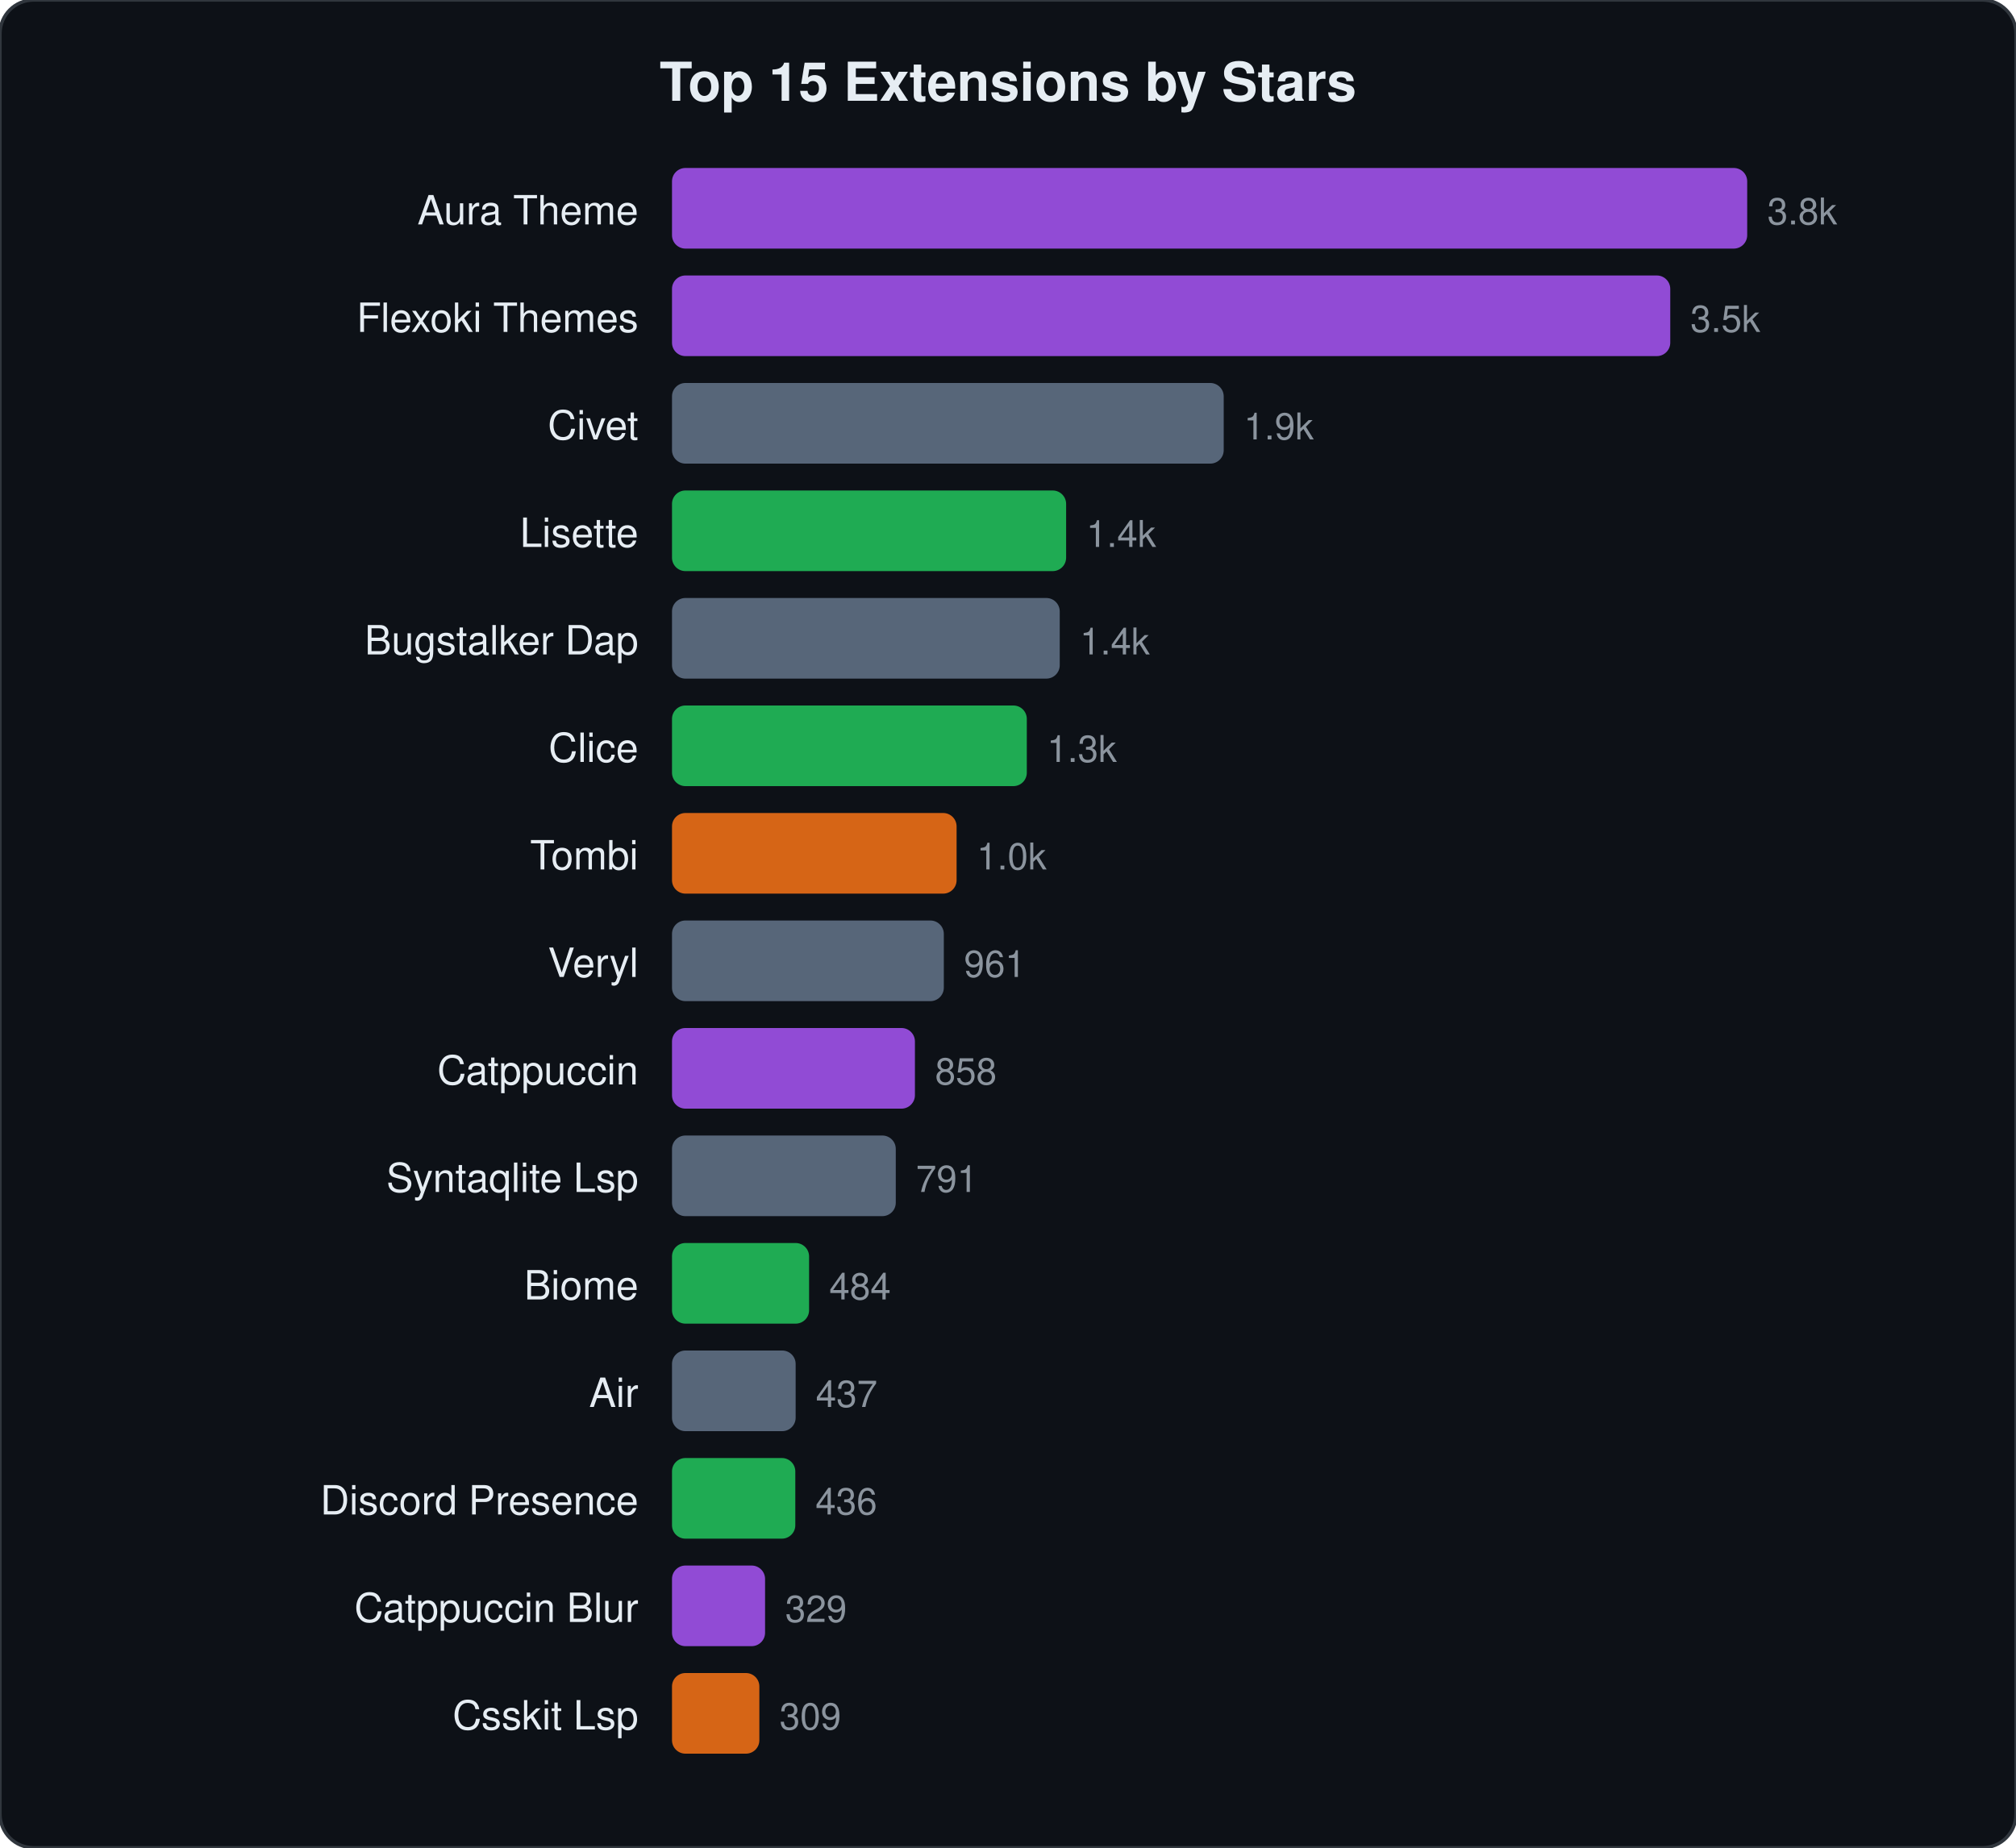
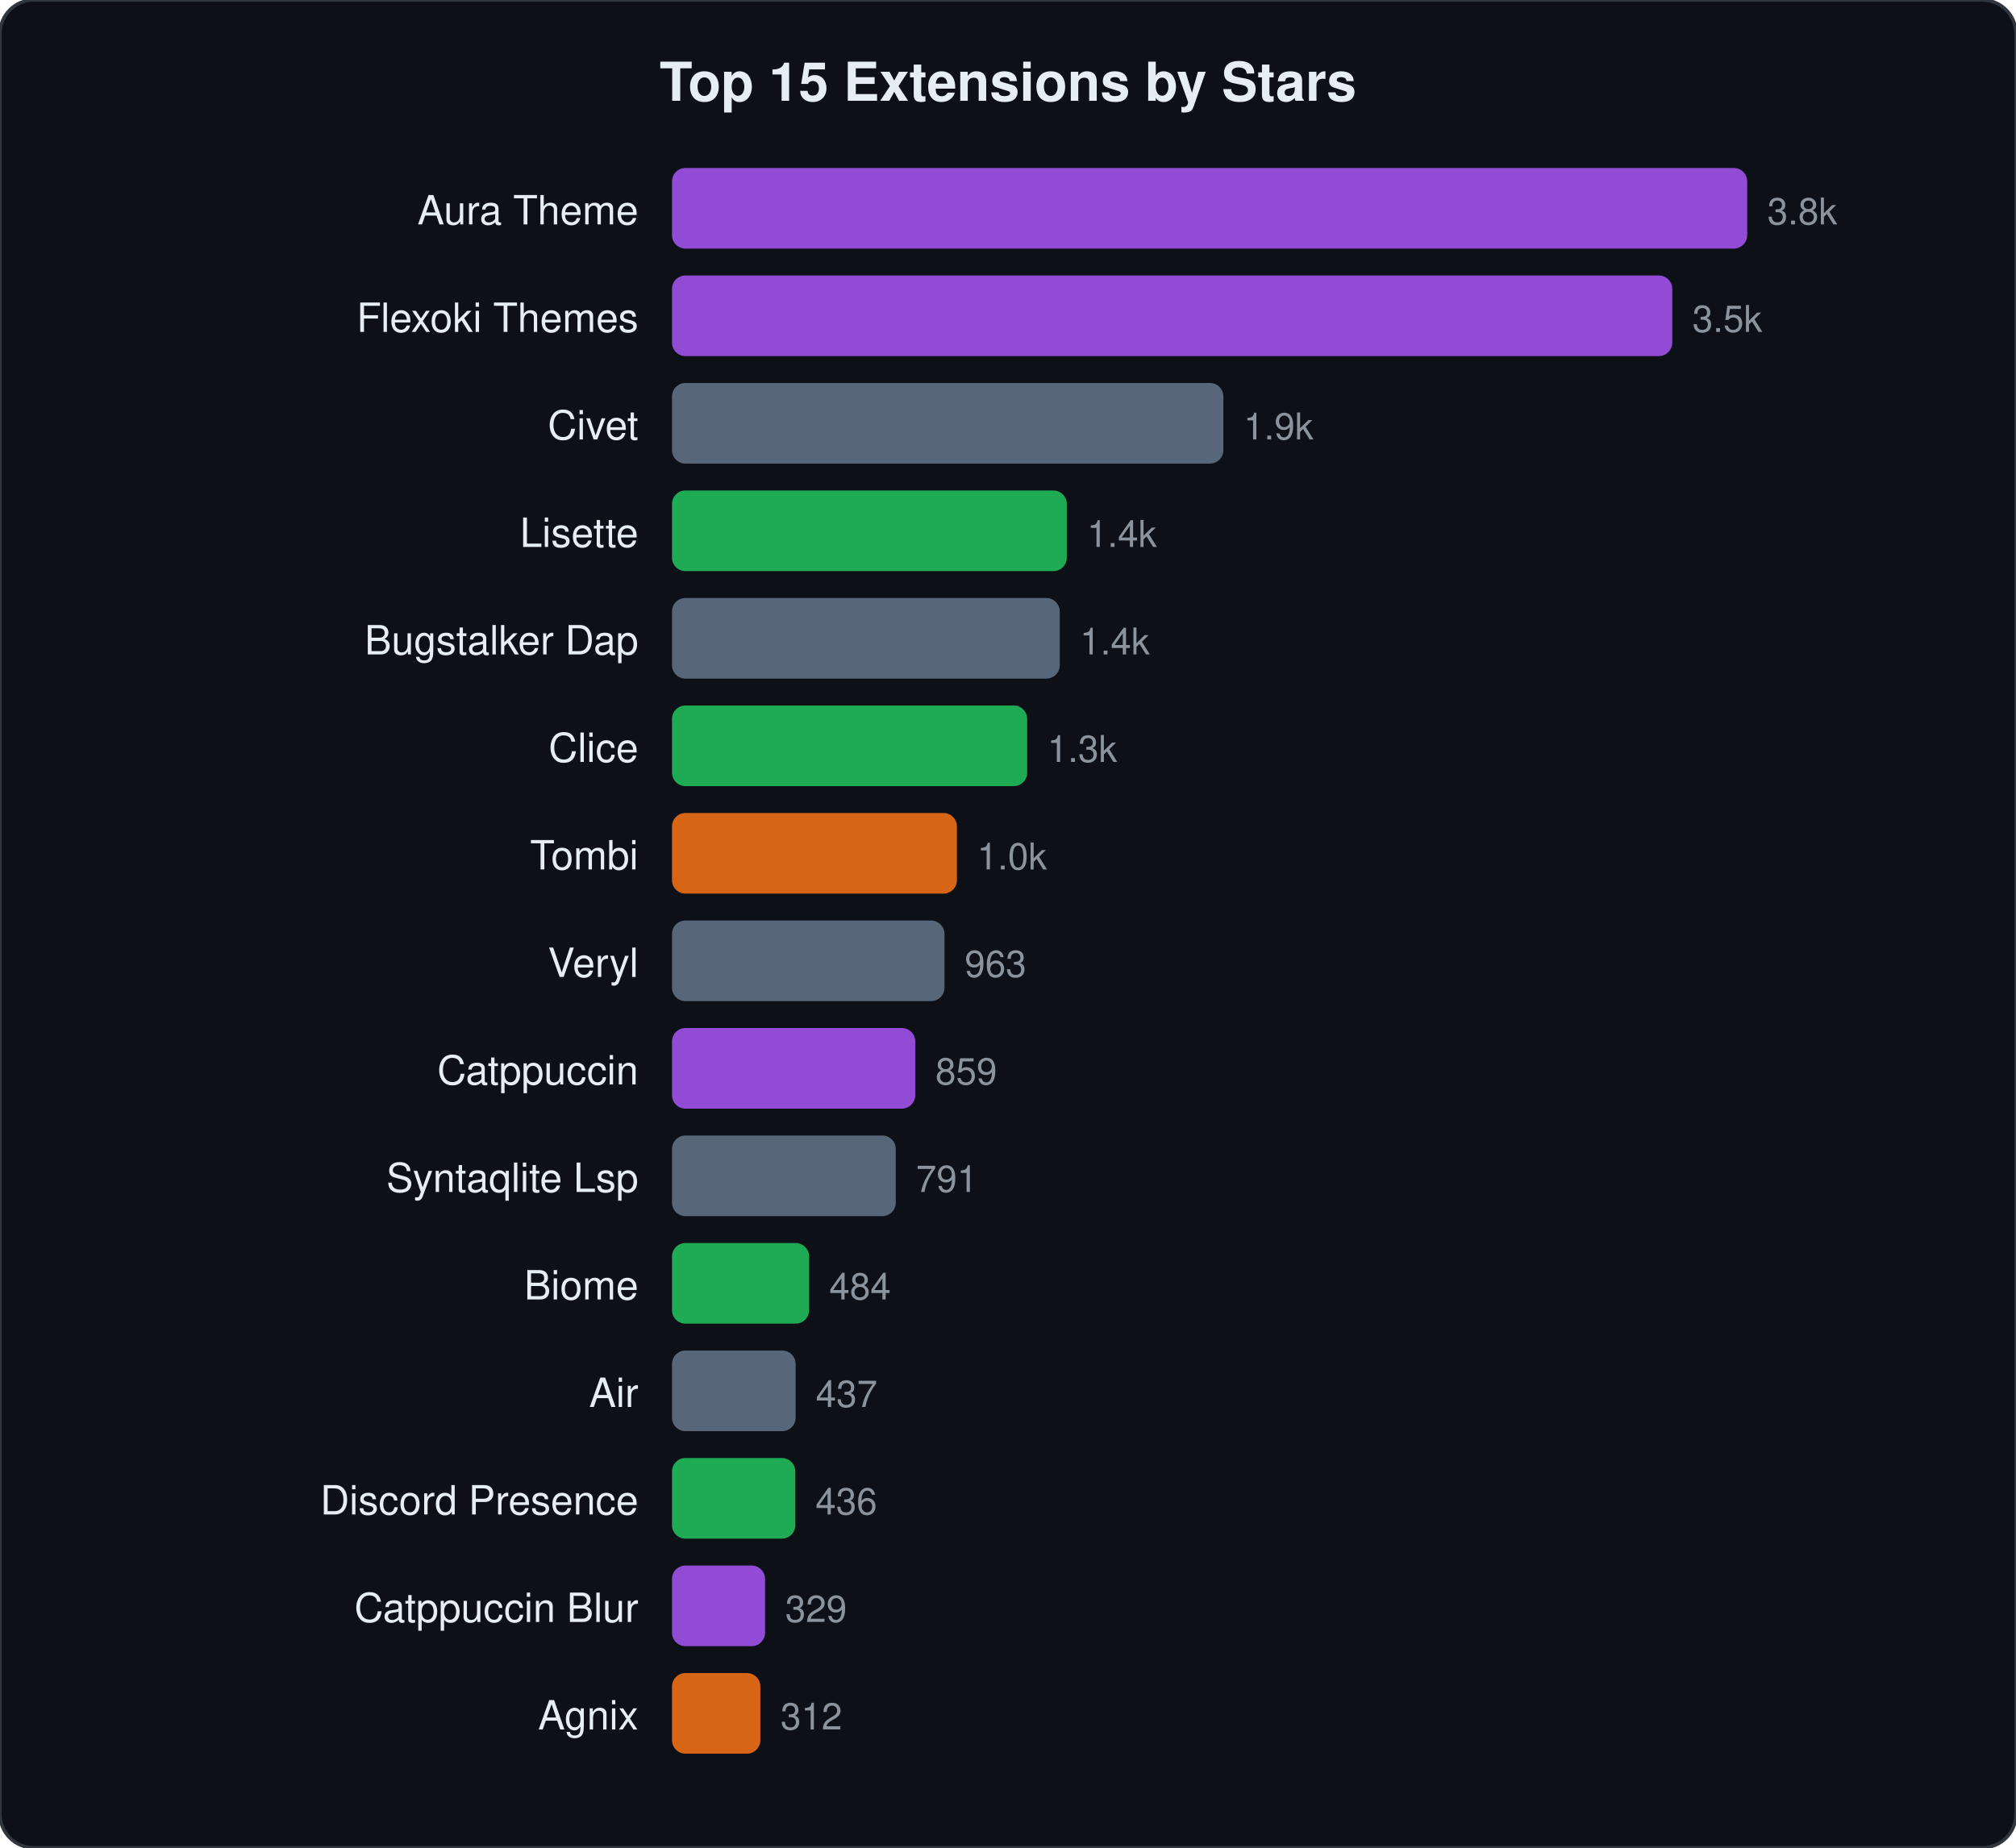
<svg xmlns="http://www.w3.org/2000/svg" viewBox="0 0 600 550" width="600" height="550">
  <style>text{font-family:-apple-system,BlinkMacSystemFont,"Segoe UI",Helvetica,Arial,sans-serif;fill:#e6edf3}.name{font-size:12px}.stars{font-size:11px;fill:#8b949e}.title{font-size:16px;font-weight:600}</style>
  <rect width="600" height="550" rx="10" fill="#0d1117" stroke="#30363d" stroke-width="1" />
  <text x="300" y="30" text-anchor="middle" class="title">Top 15 Extensions by Stars</text>
  <text x="190" y="66.8" text-anchor="end" class="name">Aura Theme</text>
  <rect x="200" y="50.0" width="320.0" height="24" rx="4" fill="#a855f7" opacity="0.85" />
  <text x="526.0" y="66.8" class="stars">3.8k</text>
  <text x="190" y="98.8" text-anchor="end" class="name">Flexoki Themes</text>
-   <rect x="200" y="82.0" width="297.1" height="24" rx="4" fill="#a855f7" opacity="0.85" />
-   <text x="503.1" y="98.8" class="stars">3.5k</text>
+   <rect x="200" y="82.0" width="297.7" height="24" rx="4" fill="#a855f7" opacity="0.85" />
+   <text x="503.7" y="98.8" class="stars">3.5k</text>
  <text x="190" y="130.8" text-anchor="end" class="name">Civet</text>
-   <rect x="200" y="114.0" width="164.2" height="24" rx="4" fill="#64748b" opacity="0.85" />
-   <text x="370.2" y="130.8" class="stars">1.9k</text>
+   <rect x="200" y="114.0" width="164.1" height="24" rx="4" fill="#64748b" opacity="0.85" />
+   <text x="370.1" y="130.8" class="stars">1.9k</text>
  <text x="190" y="162.8" text-anchor="end" class="name">Lisette</text>
-   <rect x="200" y="146.0" width="117.3" height="24" rx="4" fill="#22c55e" opacity="0.85" />
-   <text x="323.3" y="162.8" class="stars">1.4k</text>
+   <rect x="200" y="146.0" width="117.5" height="24" rx="4" fill="#22c55e" opacity="0.85" />
+   <text x="323.5" y="162.8" class="stars">1.4k</text>
  <text x="190" y="194.8" text-anchor="end" class="name">Bugstalker Dap</text>
  <rect x="200" y="178.0" width="115.4" height="24" rx="4" fill="#64748b" opacity="0.85" />
  <text x="321.4" y="194.8" class="stars">1.4k</text>
  <text x="190" y="226.8" text-anchor="end" class="name">Clice</text>
-   <rect x="200" y="210.0" width="105.6" height="24" rx="4" fill="#22c55e" opacity="0.85" />
-   <text x="311.6" y="226.8" class="stars">1.3k</text>
+   <rect x="200" y="210.0" width="105.7" height="24" rx="4" fill="#22c55e" opacity="0.85" />
+   <text x="311.7" y="226.8" class="stars">1.3k</text>
  <text x="190" y="258.8" text-anchor="end" class="name">Tombi</text>
-   <rect x="200" y="242.0" width="84.7" height="24" rx="4" fill="#f97316" opacity="0.85" />
-   <text x="290.7" y="258.8" class="stars">1.0k</text>
+   <rect x="200" y="242.0" width="84.8" height="24" rx="4" fill="#f97316" opacity="0.85" />
+   <text x="290.8" y="258.8" class="stars">1.0k</text>
  <text x="190" y="290.8" text-anchor="end" class="name">Veryl</text>
-   <rect x="200" y="274.0" width="80.9" height="24" rx="4" fill="#64748b" opacity="0.85" />
-   <text x="286.9" y="290.8" class="stars">961</text>
+   <rect x="200" y="274.0" width="81.1" height="24" rx="4" fill="#64748b" opacity="0.85" />
+   <text x="287.1" y="290.8" class="stars">963</text>
  <text x="190" y="322.8" text-anchor="end" class="name">Catppuccin</text>
-   <rect x="200" y="306.0" width="72.3" height="24" rx="4" fill="#a855f7" opacity="0.85" />
-   <text x="278.3" y="322.8" class="stars">858</text>
+   <rect x="200" y="306.0" width="72.4" height="24" rx="4" fill="#a855f7" opacity="0.85" />
+   <text x="278.4" y="322.8" class="stars">859</text>
  <text x="190" y="354.8" text-anchor="end" class="name">Syntaqlite Lsp</text>
  <rect x="200" y="338.0" width="66.6" height="24" rx="4" fill="#64748b" opacity="0.85" />
  <text x="272.6" y="354.8" class="stars">791</text>
  <text x="190" y="386.8" text-anchor="end" class="name">Biome</text>
  <rect x="200" y="370.0" width="40.8" height="24" rx="4" fill="#22c55e" opacity="0.85" />
  <text x="246.8" y="386.8" class="stars">484</text>
  <text x="190" y="418.8" text-anchor="end" class="name">Air</text>
  <rect x="200" y="402.0" width="36.8" height="24" rx="4" fill="#64748b" opacity="0.85" />
  <text x="242.8" y="418.8" class="stars">437</text>
  <text x="190" y="450.8" text-anchor="end" class="name">Discord Presence</text>
  <rect x="200" y="434.0" width="36.7" height="24" rx="4" fill="#22c55e" opacity="0.85" />
  <text x="242.7" y="450.8" class="stars">436</text>
  <text x="190" y="482.8" text-anchor="end" class="name">Catppuccin Blur</text>
  <rect x="200" y="466.0" width="27.7" height="24" rx="4" fill="#a855f7" opacity="0.85" />
  <text x="233.7" y="482.8" class="stars">329</text>
-   <text x="190" y="514.8" text-anchor="end" class="name">Csskit Lsp</text>
-   <rect x="200" y="498.0" width="26.0" height="24" rx="4" fill="#f97316" opacity="0.85" />
-   <text x="232.0" y="514.8" class="stars">309</text>
+   <text x="190" y="514.8" text-anchor="end" class="name">Agnix</text>
+   <rect x="200" y="498.0" width="26.3" height="24" rx="4" fill="#f97316" opacity="0.85" />
+   <text x="232.3" y="514.8" class="stars">312</text>
</svg>
